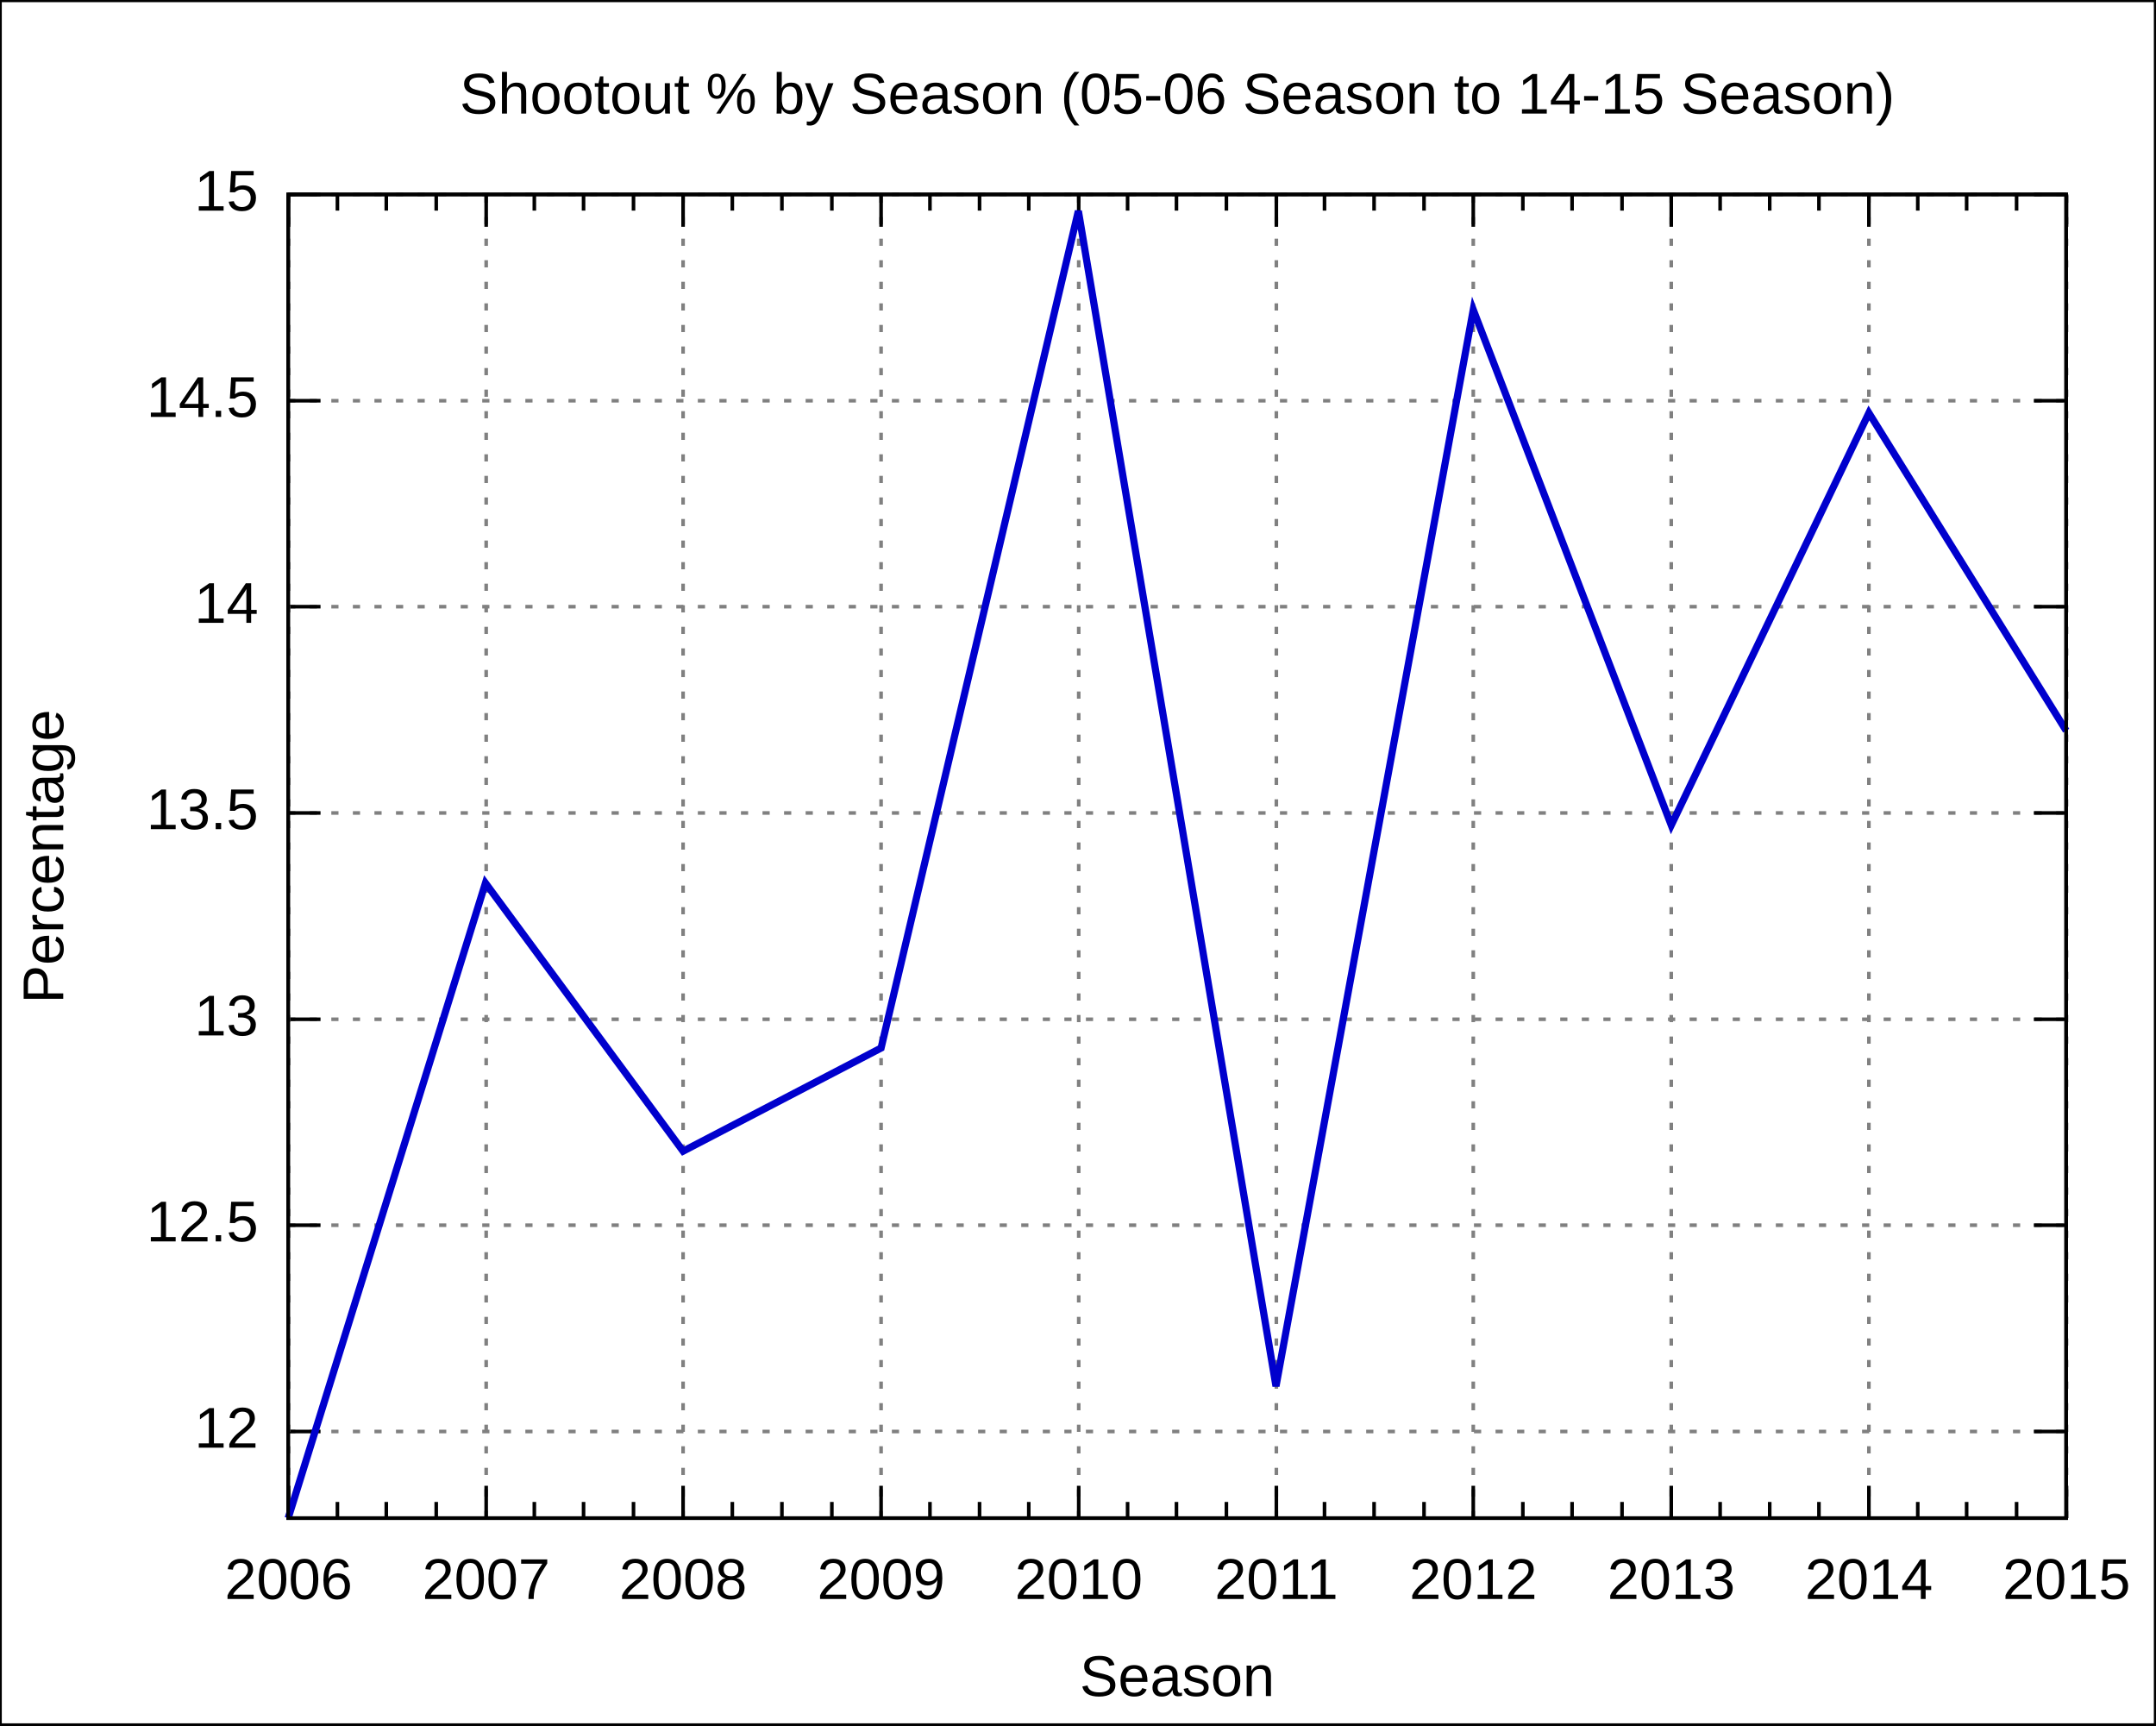
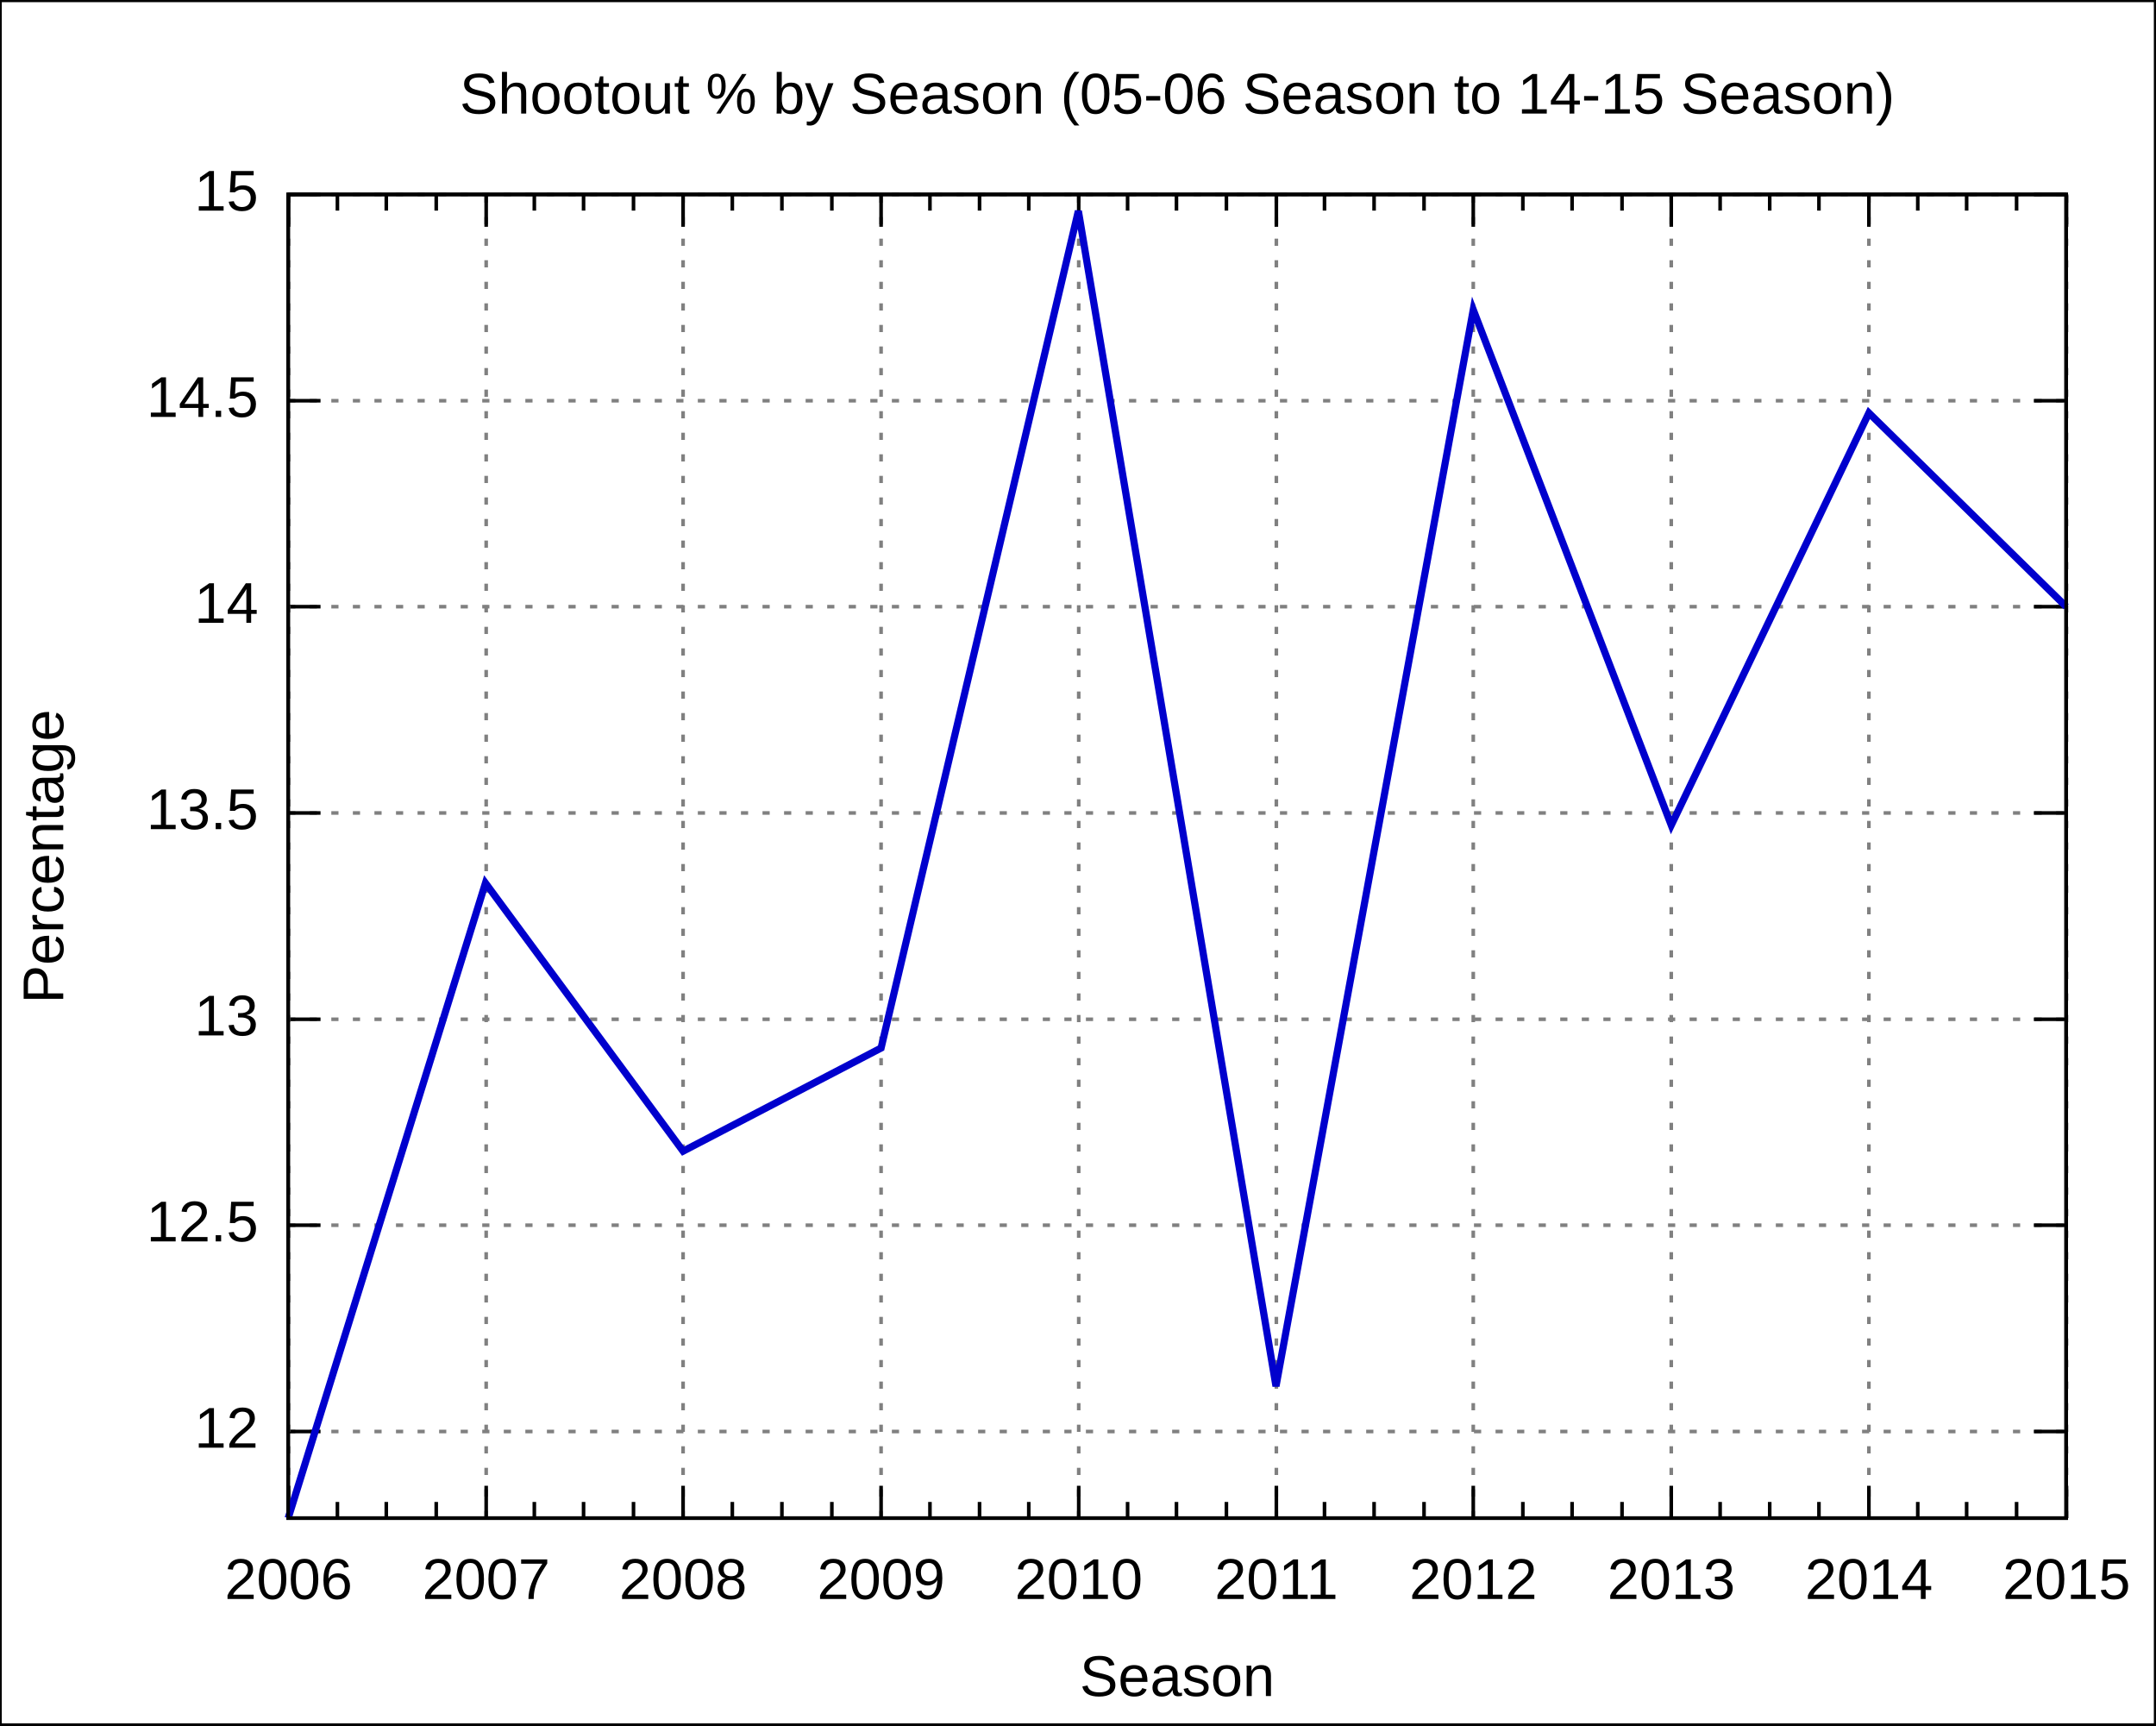
<svg xmlns="http://www.w3.org/2000/svg" xmlns:xlink="http://www.w3.org/1999/xlink" width="600" height="480" viewBox="0 0 600 480">
  <g id="gnuplot_canvas">
    <rect x="0" y="0" width="600" height="480" fill="none" />
    <defs>
      <circle id="gpDot" r="0.5" stroke-width="0.5" />
      <path id="gpPt0" stroke-width="0.222" stroke="currentColor" d="M-1,0 h2 M0,-1 v2" />
      <path id="gpPt1" stroke-width="0.222" stroke="currentColor" d="M-1,-1 L1,1 M1,-1 L-1,1" />
      <path id="gpPt2" stroke-width="0.222" stroke="currentColor" d="M-1,0 L1,0 M0,-1 L0,1 M-1,-1 L1,1 M-1,1 L1,-1" />
      <rect id="gpPt3" stroke-width="0.222" stroke="currentColor" x="-1" y="-1" width="2" height="2" />
      <rect id="gpPt4" stroke-width="0.222" stroke="currentColor" fill="currentColor" x="-1" y="-1" width="2" height="2" />
      <circle id="gpPt5" stroke-width="0.222" stroke="currentColor" cx="0" cy="0" r="1" />
      <use xlink:href="#gpPt5" id="gpPt6" fill="currentColor" stroke="none" />
      <path id="gpPt7" stroke-width="0.222" stroke="currentColor" d="M0,-1.33 L-1.33,0.67 L1.33,0.67 z" />
      <use xlink:href="#gpPt7" id="gpPt8" fill="currentColor" stroke="none" />
      <use xlink:href="#gpPt7" id="gpPt9" stroke="currentColor" transform="rotate(180)" />
      <use xlink:href="#gpPt9" id="gpPt10" fill="currentColor" stroke="none" />
      <use xlink:href="#gpPt3" id="gpPt11" stroke="currentColor" transform="rotate(45)" />
      <use xlink:href="#gpPt11" id="gpPt12" fill="currentColor" stroke="none" />
    </defs>
    <g style="fill:none; color:white; stroke:currentColor; stroke-width:1.00; stroke-linecap:butt; stroke-linejoin:miter">
</g>
    <g style="fill:none; color:black; stroke:currentColor; stroke-width:1.00; stroke-linecap:butt; stroke-linejoin:miter">
      <g style="stroke:none; shape-rendering:crispEdges">
        <polygon fill="rgb(255, 255, 255)" points="0.0,480.0 599.9,480.0 599.9,0.1 0.0,0.1 " />
      </g>
      <path stroke="black" d="M0.0,480.0 L0.0,0.1 L599.9,0.1 L599.9,480.0 L0.0,480.0  " />
    </g>
    <g style="fill:none; color:gray; stroke:currentColor; stroke-width:1.00; stroke-linecap:butt; stroke-linejoin:miter">
      <path stroke="gray" stroke-dasharray=" 2,4" class="gridline" d="M80.2,398.3 L575.0,398.3  " />
    </g>
    <g style="fill:none; color:black; stroke:currentColor; stroke-width:1.00; stroke-linecap:butt; stroke-linejoin:miter">
      <path stroke="black" d="M80.2,398.3 L89.2,398.3 M575.0,398.3 L566.0,398.3  " />
      <g transform="translate(71.9,402.8)" style="stroke:none; fill:black; font-family:Arial; font-size:12.00pt; text-anchor:end">
        <text> 12</text>
      </g>
    </g>
    <g style="fill:none; color:gray; stroke:currentColor; stroke-width:1.00; stroke-linecap:butt; stroke-linejoin:miter">
      <path stroke="gray" stroke-dasharray=" 2,4" class="gridline" d="M80.2,340.9 L575.0,340.9  " />
    </g>
    <g style="fill:none; color:black; stroke:currentColor; stroke-width:1.00; stroke-linecap:butt; stroke-linejoin:miter">
      <path stroke="black" d="M80.2,340.9 L89.2,340.9 M575.0,340.9 L566.0,340.9  " />
      <g transform="translate(71.9,345.4)" style="stroke:none; fill:black; font-family:Arial; font-size:12.00pt; text-anchor:end">
        <text> 12.5</text>
      </g>
    </g>
    <g style="fill:none; color:gray; stroke:currentColor; stroke-width:1.00; stroke-linecap:butt; stroke-linejoin:miter">
      <path stroke="gray" stroke-dasharray=" 2,4" class="gridline" d="M80.2,283.6 L575.0,283.6  " />
    </g>
    <g style="fill:none; color:black; stroke:currentColor; stroke-width:1.00; stroke-linecap:butt; stroke-linejoin:miter">
      <path stroke="black" d="M80.2,283.6 L89.2,283.6 M575.0,283.6 L566.0,283.6  " />
      <g transform="translate(71.9,288.1)" style="stroke:none; fill:black; font-family:Arial; font-size:12.00pt; text-anchor:end">
        <text> 13</text>
      </g>
    </g>
    <g style="fill:none; color:gray; stroke:currentColor; stroke-width:1.00; stroke-linecap:butt; stroke-linejoin:miter">
      <path stroke="gray" stroke-dasharray=" 2,4" class="gridline" d="M80.2,226.2 L575.0,226.2  " />
    </g>
    <g style="fill:none; color:black; stroke:currentColor; stroke-width:1.00; stroke-linecap:butt; stroke-linejoin:miter">
      <path stroke="black" d="M80.2,226.2 L89.2,226.2 M575.0,226.2 L566.0,226.2  " />
      <g transform="translate(71.9,230.7)" style="stroke:none; fill:black; font-family:Arial; font-size:12.00pt; text-anchor:end">
        <text> 13.5</text>
      </g>
    </g>
    <g style="fill:none; color:gray; stroke:currentColor; stroke-width:1.00; stroke-linecap:butt; stroke-linejoin:miter">
      <path stroke="gray" stroke-dasharray=" 2,4" class="gridline" d="M80.2,168.8 L575.0,168.8  " />
    </g>
    <g style="fill:none; color:black; stroke:currentColor; stroke-width:1.00; stroke-linecap:butt; stroke-linejoin:miter">
      <path stroke="black" d="M80.2,168.8 L89.2,168.8 M575.0,168.8 L566.0,168.8  " />
      <g transform="translate(71.9,173.3)" style="stroke:none; fill:black; font-family:Arial; font-size:12.00pt; text-anchor:end">
        <text> 14</text>
      </g>
    </g>
    <g style="fill:none; color:gray; stroke:currentColor; stroke-width:1.00; stroke-linecap:butt; stroke-linejoin:miter">
      <path stroke="gray" stroke-dasharray=" 2,4" class="gridline" d="M80.2,111.5 L575.0,111.5  " />
    </g>
    <g style="fill:none; color:black; stroke:currentColor; stroke-width:1.00; stroke-linecap:butt; stroke-linejoin:miter">
      <path stroke="black" d="M80.2,111.5 L89.2,111.5 M575.0,111.5 L566.0,111.5  " />
      <g transform="translate(71.9,116.0)" style="stroke:none; fill:black; font-family:Arial; font-size:12.00pt; text-anchor:end">
        <text> 14.5</text>
      </g>
    </g>
    <g style="fill:none; color:gray; stroke:currentColor; stroke-width:1.00; stroke-linecap:butt; stroke-linejoin:miter">
      <path stroke="gray" stroke-dasharray=" 2,4" class="gridline" d="M80.2,54.1 L575.0,54.1  " />
    </g>
    <g style="fill:none; color:black; stroke:currentColor; stroke-width:1.00; stroke-linecap:butt; stroke-linejoin:miter">
      <path stroke="black" d="M80.2,54.1 L89.2,54.1 M575.0,54.1 L566.0,54.1  " />
      <g transform="translate(71.9,58.6)" style="stroke:none; fill:black; font-family:Arial; font-size:12.00pt; text-anchor:end">
        <text> 15</text>
      </g>
    </g>
    <g style="fill:none; color:gray; stroke:currentColor; stroke-width:1.00; stroke-linecap:butt; stroke-linejoin:miter">
      <path stroke="gray" stroke-dasharray=" 2,4" class="gridline" d="M80.3,422.4 L80.3,54.1  " />
    </g>
    <g style="fill:none; color:black; stroke:currentColor; stroke-width:1.00; stroke-linecap:butt; stroke-linejoin:miter">
      <path stroke="black" d="M80.3,422.4 L80.3,413.4 M80.3,54.1 L80.3,63.1  " />
      <g transform="translate(80.3,444.9)" style="stroke:none; fill:black; font-family:Arial; font-size:12.00pt; text-anchor:middle">
        <text>2006</text>
      </g>
      <path stroke="black" d="M93.9,422.4 L93.9,417.9 M93.9,54.1 L93.9,58.6 M107.5,422.4 L107.5,417.9 M107.5,54.1 L107.5,58.6    M121.4,422.4 L121.4,417.9 M121.4,54.1 L121.4,58.6  " />
    </g>
    <g style="fill:none; color:gray; stroke:currentColor; stroke-width:1.00; stroke-linecap:butt; stroke-linejoin:miter">
      <path stroke="gray" stroke-dasharray=" 2,4" class="gridline" d="M135.3,422.4 L135.3,54.1  " />
    </g>
    <g style="fill:none; color:black; stroke:currentColor; stroke-width:1.00; stroke-linecap:butt; stroke-linejoin:miter">
      <path stroke="black" d="M135.3,422.4 L135.3,413.4 M135.3,54.1 L135.3,63.1  " />
      <g transform="translate(135.3,444.9)" style="stroke:none; fill:black; font-family:Arial; font-size:12.00pt; text-anchor:middle">
        <text>2007</text>
      </g>
      <path stroke="black" d="M148.7,422.4 L148.7,417.9 M148.7,54.1 L148.7,58.6 M162.4,422.4 L162.4,417.9 M162.4,54.1 L162.4,58.6    M176.3,422.4 L176.3,417.9 M176.3,54.1 L176.3,58.6  " />
    </g>
    <g style="fill:none; color:gray; stroke:currentColor; stroke-width:1.00; stroke-linecap:butt; stroke-linejoin:miter">
      <path stroke="gray" stroke-dasharray=" 2,4" class="gridline" d="M190.1,422.4 L190.1,54.1  " />
    </g>
    <g style="fill:none; color:black; stroke:currentColor; stroke-width:1.00; stroke-linecap:butt; stroke-linejoin:miter">
      <path stroke="black" d="M190.1,422.4 L190.1,413.4 M190.1,54.1 L190.1,63.1  " />
      <g transform="translate(190.1,444.9)" style="stroke:none; fill:black; font-family:Arial; font-size:12.00pt; text-anchor:middle">
        <text>2008</text>
      </g>
      <path stroke="black" d="M203.8,422.4 L203.8,417.9 M203.8,54.1 L203.8,58.6 M217.6,422.4 L217.6,417.9 M217.6,54.1 L217.6,58.6    M231.5,422.4 L231.5,417.9 M231.5,54.1 L231.5,58.6  " />
    </g>
    <g style="fill:none; color:gray; stroke:currentColor; stroke-width:1.00; stroke-linecap:butt; stroke-linejoin:miter">
      <path stroke="gray" stroke-dasharray=" 2,4" class="gridline" d="M245.2,422.4 L245.2,54.1  " />
    </g>
    <g style="fill:none; color:black; stroke:currentColor; stroke-width:1.00; stroke-linecap:butt; stroke-linejoin:miter">
      <path stroke="black" d="M245.2,422.4 L245.2,413.4 M245.2,54.1 L245.2,63.1  " />
      <g transform="translate(245.2,444.9)" style="stroke:none; fill:black; font-family:Arial; font-size:12.00pt; text-anchor:middle">
        <text>2009</text>
      </g>
      <path stroke="black" d="M258.8,422.4 L258.8,417.9 M258.8,54.1 L258.8,58.6 M272.6,422.4 L272.6,417.9 M272.6,54.1 L272.6,58.6    M286.3,422.4 L286.3,417.9 M286.3,54.1 L286.3,58.6  " />
    </g>
    <g style="fill:none; color:gray; stroke:currentColor; stroke-width:1.00; stroke-linecap:butt; stroke-linejoin:miter">
      <path stroke="gray" stroke-dasharray=" 2,4" class="gridline" d="M300.2,422.4 L300.2,54.1  " />
    </g>
    <g style="fill:none; color:black; stroke:currentColor; stroke-width:1.00; stroke-linecap:butt; stroke-linejoin:miter">
      <path stroke="black" d="M300.2,422.4 L300.2,413.4 M300.2,54.1 L300.2,63.1  " />
      <g transform="translate(300.2,444.9)" style="stroke:none; fill:black; font-family:Arial; font-size:12.00pt; text-anchor:middle">
        <text>2010</text>
      </g>
      <path stroke="black" d="M313.8,422.4 L313.8,417.9 M313.8,54.1 L313.8,58.6 M327.4,422.4 L327.4,417.9 M327.4,54.1 L327.4,58.6    M341.3,422.4 L341.3,417.9 M341.3,54.1 L341.3,58.6  " />
    </g>
    <g style="fill:none; color:gray; stroke:currentColor; stroke-width:1.00; stroke-linecap:butt; stroke-linejoin:miter">
      <path stroke="gray" stroke-dasharray=" 2,4" class="gridline" d="M355.2,422.4 L355.2,54.1  " />
    </g>
    <g style="fill:none; color:black; stroke:currentColor; stroke-width:1.00; stroke-linecap:butt; stroke-linejoin:miter">
      <path stroke="black" d="M355.2,422.4 L355.2,413.4 M355.2,54.1 L355.2,63.1  " />
      <g transform="translate(355.2,444.9)" style="stroke:none; fill:black; font-family:Arial; font-size:12.00pt; text-anchor:middle">
        <text>2011</text>
      </g>
      <path stroke="black" d="M368.6,422.4 L368.6,417.9 M368.6,54.1 L368.6,58.6 M382.4,422.4 L382.4,417.9 M382.4,54.1 L382.4,58.6    M396.3,422.4 L396.3,417.9 M396.3,54.1 L396.3,58.6  " />
    </g>
    <g style="fill:none; color:gray; stroke:currentColor; stroke-width:1.00; stroke-linecap:butt; stroke-linejoin:miter">
      <path stroke="gray" stroke-dasharray=" 2,4" class="gridline" d="M410.0,422.4 L410.0,54.1  " />
    </g>
    <g style="fill:none; color:black; stroke:currentColor; stroke-width:1.00; stroke-linecap:butt; stroke-linejoin:miter">
      <path stroke="black" d="M410.0,422.4 L410.0,413.4 M410.0,54.1 L410.0,63.1  " />
      <g transform="translate(410.0,444.9)" style="stroke:none; fill:black; font-family:Arial; font-size:12.00pt; text-anchor:middle">
        <text>2012</text>
      </g>
      <path stroke="black" d="M423.8,422.4 L423.8,417.9 M423.8,54.1 L423.8,58.6 M437.5,422.4 L437.5,417.9 M437.5,54.1 L437.5,58.6    M451.4,422.4 L451.4,417.9 M451.4,54.1 L451.4,58.6  " />
    </g>
    <g style="fill:none; color:gray; stroke:currentColor; stroke-width:1.00; stroke-linecap:butt; stroke-linejoin:miter">
      <path stroke="gray" stroke-dasharray=" 2,4" class="gridline" d="M465.1,422.4 L465.1,54.1  " />
    </g>
    <g style="fill:none; color:black; stroke:currentColor; stroke-width:1.00; stroke-linecap:butt; stroke-linejoin:miter">
      <path stroke="black" d="M465.1,422.4 L465.1,413.4 M465.1,54.1 L465.1,63.1  " />
      <g transform="translate(465.1,444.9)" style="stroke:none; fill:black; font-family:Arial; font-size:12.00pt; text-anchor:middle">
        <text>2013</text>
      </g>
      <path stroke="black" d="M478.7,422.4 L478.7,417.9 M478.7,54.1 L478.7,58.6 M492.5,422.4 L492.5,417.9 M492.5,54.1 L492.5,58.6    M506.2,422.4 L506.2,417.9 M506.2,54.1 L506.2,58.6  " />
    </g>
    <g style="fill:none; color:gray; stroke:currentColor; stroke-width:1.00; stroke-linecap:butt; stroke-linejoin:miter">
      <path stroke="gray" stroke-dasharray=" 2,4" class="gridline" d="M520.1,422.4 L520.1,63.1 L520.1,54.1  " />
    </g>
    <g style="fill:none; color:black; stroke:currentColor; stroke-width:1.00; stroke-linecap:butt; stroke-linejoin:miter">
      <path stroke="black" d="M520.1,422.4 L520.1,413.4 M520.1,54.1 L520.1,63.1  " />
      <g transform="translate(520.1,444.9)" style="stroke:none; fill:black; font-family:Arial; font-size:12.00pt; text-anchor:middle">
        <text>2014</text>
      </g>
      <path stroke="black" d="M533.7,422.4 L533.7,417.9 M533.7,54.1 L533.7,58.6 M547.3,422.4 L547.3,417.9 M547.3,54.1 L547.3,58.6    M561.2,422.4 L561.2,417.9 M561.2,54.1 L561.2,58.6  " />
    </g>
    <g style="fill:none; color:gray; stroke:currentColor; stroke-width:1.00; stroke-linecap:butt; stroke-linejoin:miter">
      <path stroke="gray" stroke-dasharray=" 2,4" class="gridline" d="M575.1,422.4 L575.1,54.1  " />
    </g>
    <g style="fill:none; color:black; stroke:currentColor; stroke-width:1.00; stroke-linecap:butt; stroke-linejoin:miter">
      <path stroke="black" d="M575.1,422.4 L575.1,413.4 M575.1,54.1 L575.1,63.1  " />
      <g transform="translate(575.1,444.9)" style="stroke:none; fill:black; font-family:Arial; font-size:12.00pt; text-anchor:middle">
        <text>2015</text>
      </g>
      <path stroke="black" d="M80.2,54.1 L80.2,422.4 L575.0,422.4 L575.0,54.1 L80.2,54.1 Z  " />
      <g transform="translate(17.6,238.3) rotate(270)" style="stroke:none; fill:black; font-family:Arial; font-size:12.00pt; text-anchor:middle">
        <text>Percentage</text>
      </g>
      <g transform="translate(327.6,471.9)" style="stroke:none; fill:black; font-family:Arial; font-size:12.00pt; text-anchor:middle">
        <text>Season</text>
      </g>
      <g transform="translate(327.6,31.6)" style="stroke:none; fill:black; font-family:Arial; font-size:12.00pt; text-anchor:middle">
        <text>Shootout % by Season (05-06 Season to 14-15 Season)</text>
      </g>
    </g>
    <g id="gnuplot_plot_1">
      <g style="fill:none; color:white; stroke:black; stroke-width:2.00; stroke-linecap:butt; stroke-linejoin:miter">
</g>
      <g style="fill:none; color:red; stroke:currentColor; stroke-width:2.00; stroke-linecap:butt; stroke-linejoin:miter">
-         <path stroke="rgb(  0,   0, 205)" d="M575.0,203.3 L520.1,114.9 L465.1,229.6 L410.0,86.2 L355.1,385.7 L300.1,58.7 L245.2,291.6 L190.1,320.3    L135.1,245.7 L80.2,422.4  " />
+         <path stroke="rgb(  0,   0, 205)" d="M575.0,168.8 L520.1,114.9 L465.1,229.6 L410.0,86.2 L355.1,385.7 L300.1,58.7 L245.2,291.6 L190.1,320.3    L135.1,245.7 L80.2,422.4  " />
      </g>
    </g>
    <g style="fill:none; color:white; stroke:rgb(  0,   0, 205); stroke-width:1.00; stroke-linecap:butt; stroke-linejoin:miter">
</g>
    <g style="fill:none; color:black; stroke:currentColor; stroke-width:1.00; stroke-linecap:butt; stroke-linejoin:miter">
      <path stroke="black" d="M80.2,54.1 L80.2,422.4 L575.0,422.4 L575.0,54.1 L80.2,54.1 Z  " />
    </g>
  </g>
</svg>
